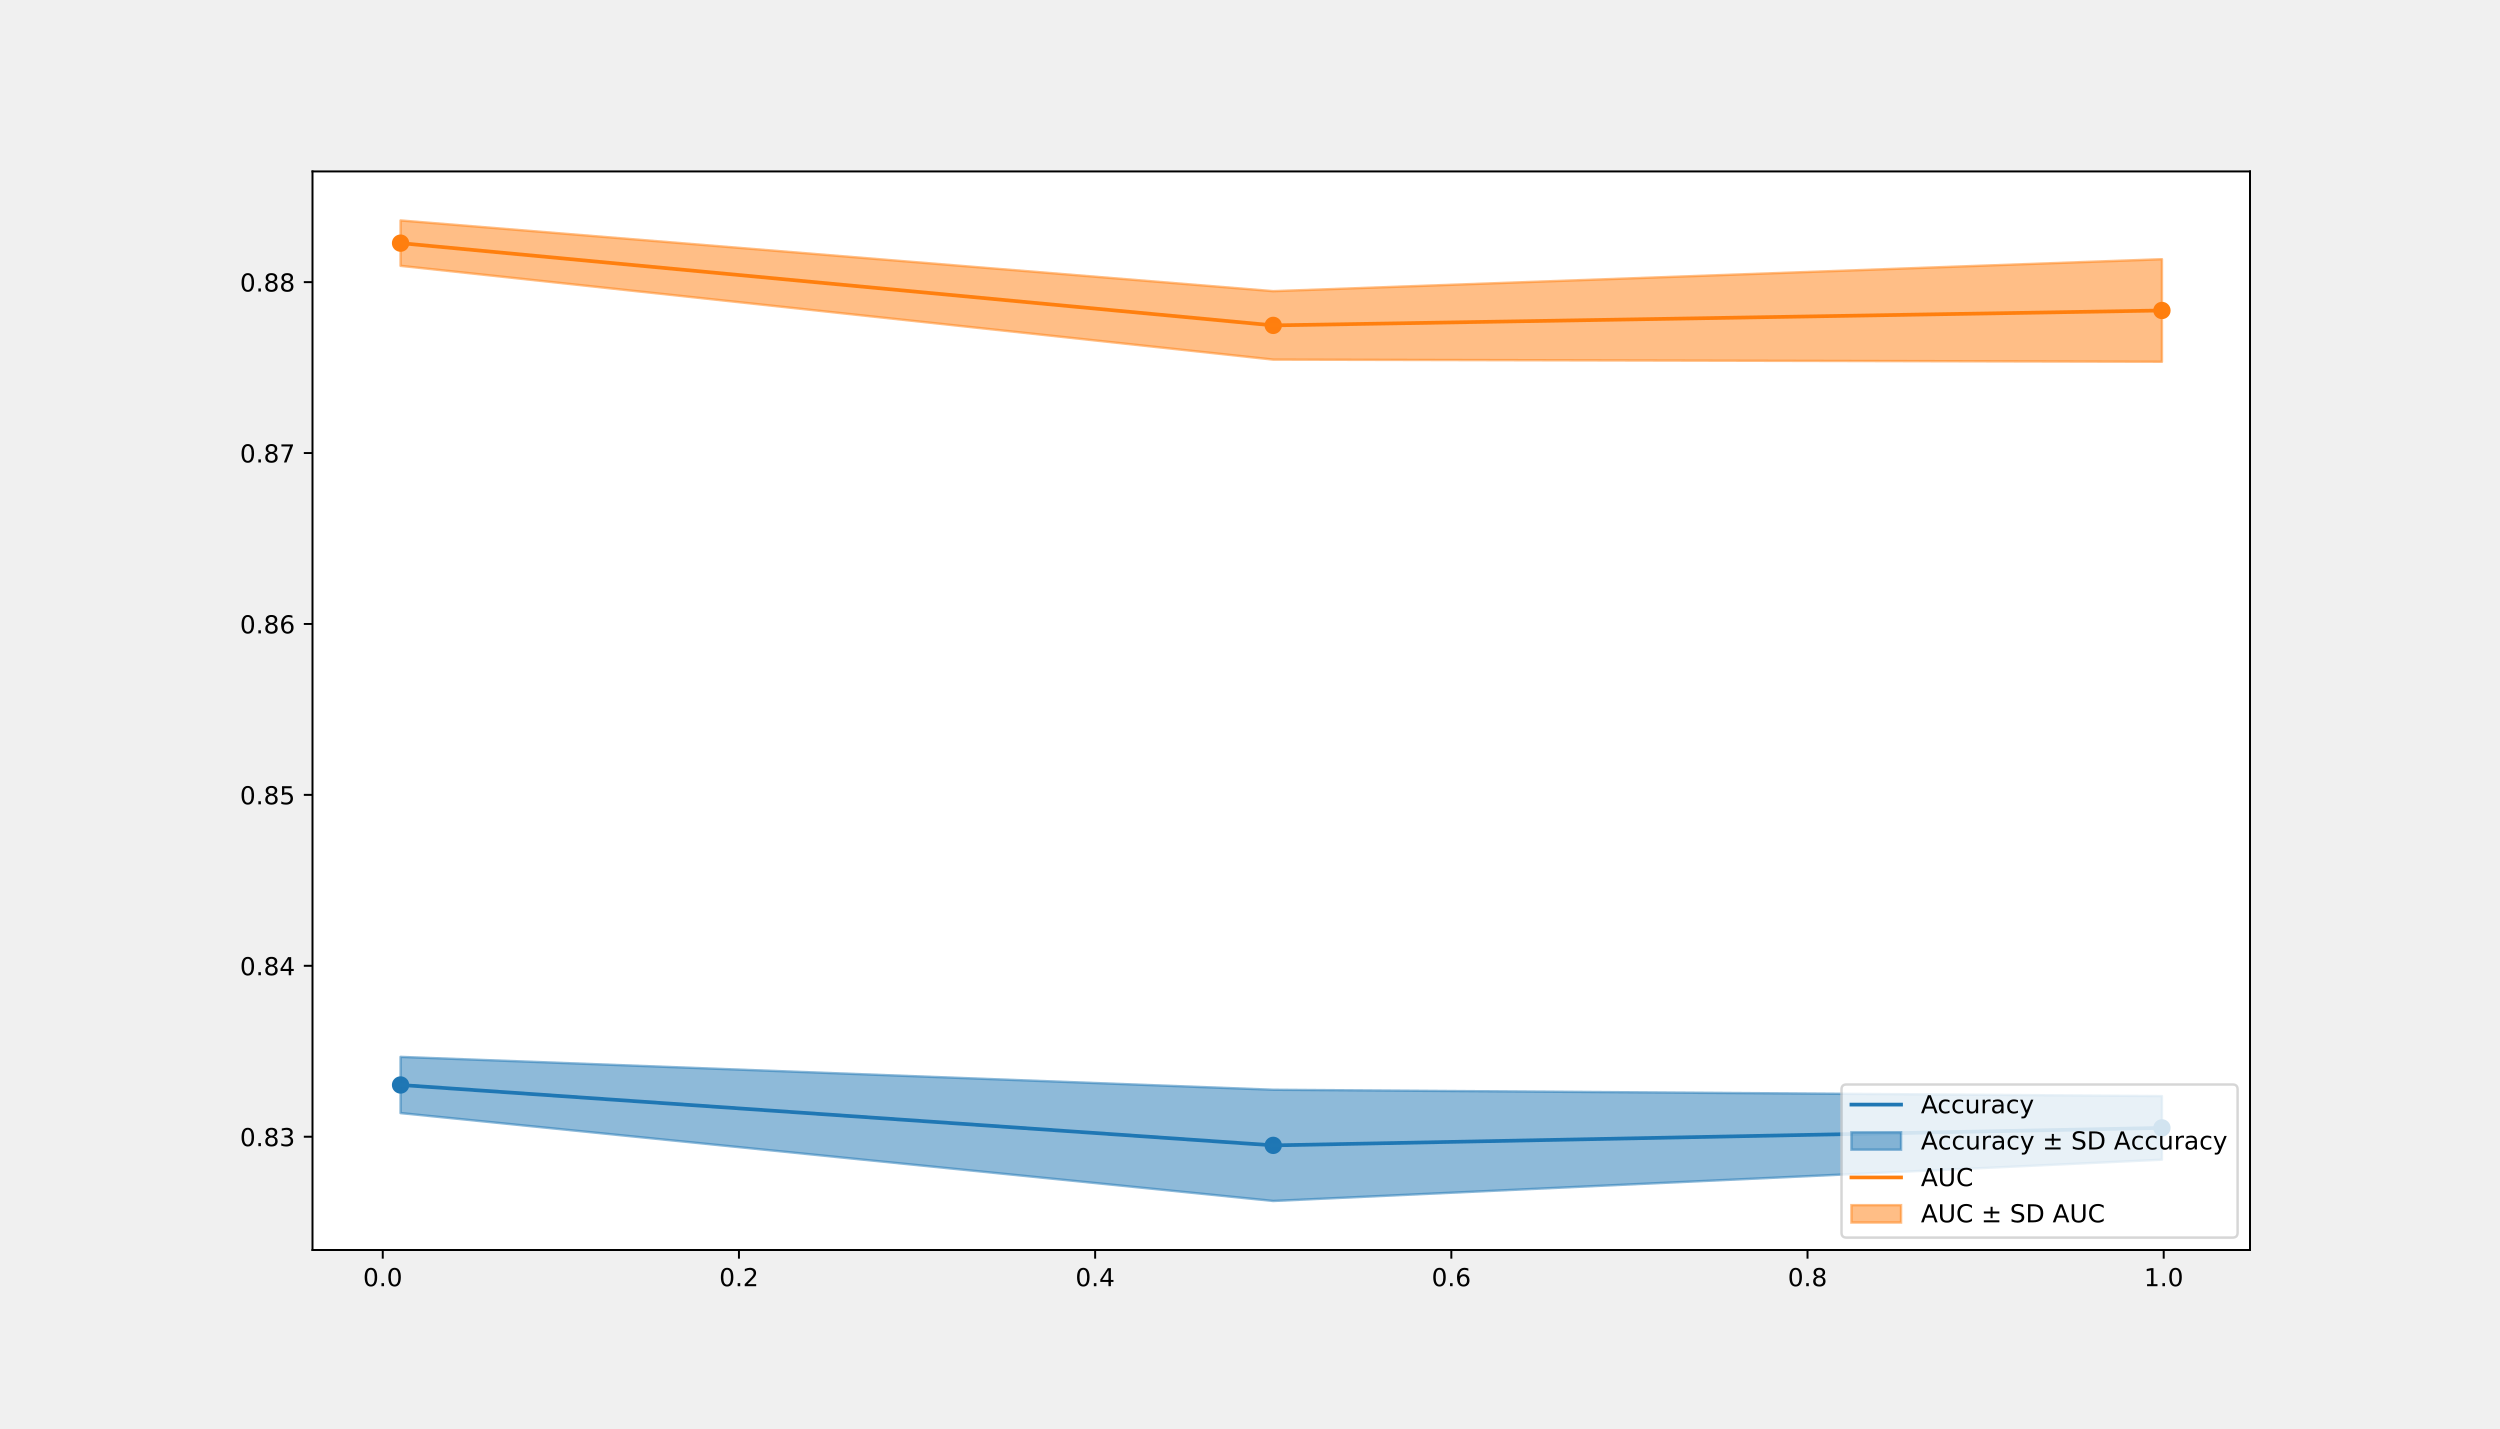
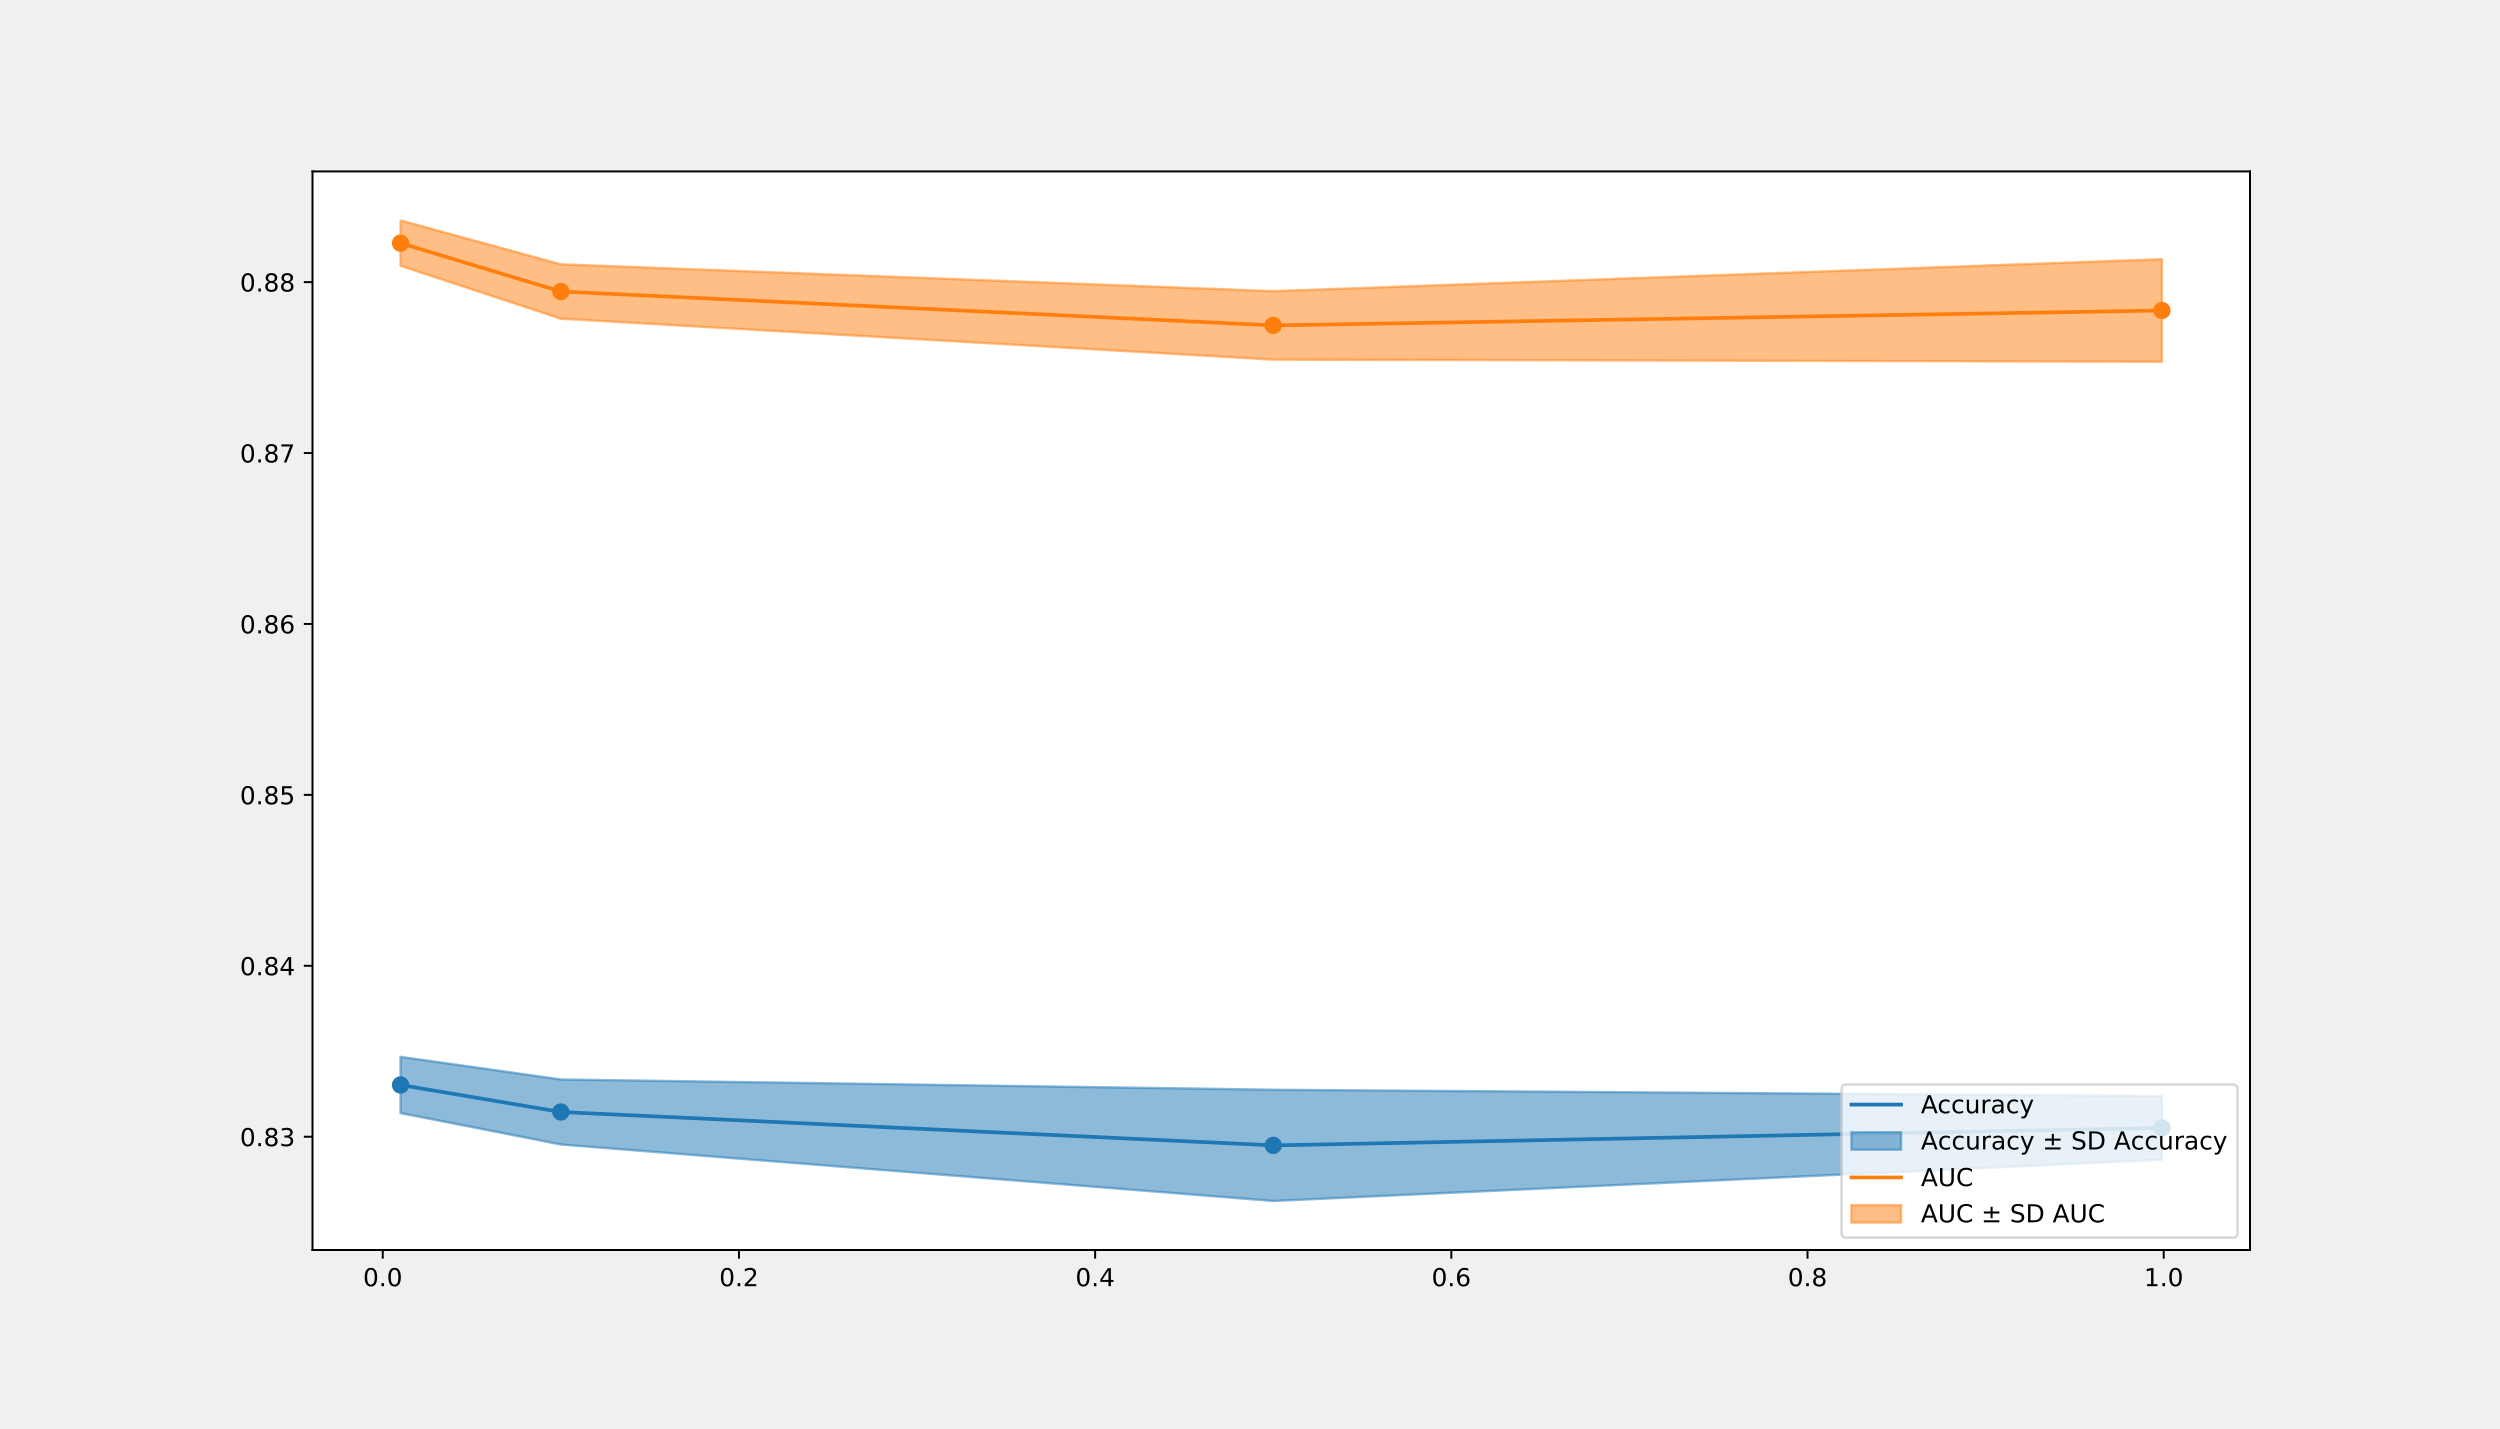
<svg xmlns="http://www.w3.org/2000/svg" xmlns:xlink="http://www.w3.org/1999/xlink" width="1008pt" height="576pt" viewBox="0 0 1008 576" version="1.1">
  <defs>
    <style type="text/css">*{stroke-linejoin: round; stroke-linecap: butt}</style>
  </defs>
  <g id="figure_1">
    <g id="patch_1">
      <path d="M 0 576  L 1008 576  L 1008 0  L 0 0  L 0 576  z " style="fill: none" />
    </g>
    <g id="axes_1">
      <g id="patch_2">
        <path d="M 126 504  L 907.2 504  L 907.2 69.12  L 126 69.12  z " style="fill: #ffffff" />
      </g>
      <g id="PathCollection_1">
        <defs>
-           <path id="m076f8f6282" d="M 0 3  C 0.796 3 1.559 2.684 2.121 2.121  C 2.684 1.559 3 0.796 3 0  C 3 -0.796 2.684 -1.559 2.121 -2.121  C 1.559 -2.684 0.796 -3 0 -3  C -0.796 -3 -1.559 -2.684 -2.121 -2.121  C -2.684 -1.559 -3 -0.796 -3 0  C -3 0.796 -2.684 1.559 -2.121 2.121  C -1.559 2.684 -0.796 3 0 3  z " style="stroke: #1f77b4" />
+           <path id="mdc70755b8b" d="M 0 3  C 0.796 3 1.559 2.684 2.121 2.121  C 2.684 1.559 3 0.796 3 0  C 3 -0.796 2.684 -1.559 2.121 -2.121  C 1.559 -2.684 0.796 -3 0 -3  C -0.796 -3 -1.559 -2.684 -2.121 -2.121  C -2.684 -1.559 -3 -0.796 -3 0  C -3 0.796 -2.684 1.559 -2.121 2.121  C -1.559 2.684 -0.796 3 0 3  z " style="stroke: #1f77b4" />
        </defs>
-         <g clip-path="url(#p190adc538c)">
-           <use xlink:href="#m076f8f6282" x="161.509" y="437.468" style="fill: #1f77b4; stroke: #1f77b4" />
-           <use xlink:href="#m076f8f6282" x="513.369" y="461.813" style="fill: #1f77b4; stroke: #1f77b4" />
-           <use xlink:href="#m076f8f6282" x="871.691" y="454.766" style="fill: #1f77b4; stroke: #1f77b4" />
+         <g clip-path="url(#p15e7bafd6c)">
+           <use xlink:href="#mdc70755b8b" x="161.509" y="437.468" style="fill: #1f77b4; stroke: #1f77b4" />
+           <use xlink:href="#mdc70755b8b" x="226.136" y="448.359" style="fill: #1f77b4; stroke: #1f77b4" />
+           <use xlink:href="#mdc70755b8b" x="513.369" y="461.813" style="fill: #1f77b4; stroke: #1f77b4" />
+           <use xlink:href="#mdc70755b8b" x="871.691" y="454.766" style="fill: #1f77b4; stroke: #1f77b4" />
        </g>
      </g>
      <g id="PolyCollection_1">
        <defs>
-           <path id="ma0c9a180f9" d="M 161.509 -149.863  L 161.509 -127.202  L 513.369 -91.767  L 871.691 -108.419  L 871.691 -134.05  L 871.691 -134.05  L 513.369 -136.606  L 161.509 -149.863  z " style="stroke: #1f77b4; stroke-opacity: 0.5" />
+           <path id="m0631749a14" d="M 161.509 -149.863  L 161.509 -127.202  L 226.136 -114.532  L 513.369 -91.767  L 871.691 -108.419  L 871.691 -134.05  L 871.691 -134.05  L 513.369 -136.606  L 226.136 -140.75  L 161.509 -149.863  z " style="stroke: #1f77b4; stroke-opacity: 0.5" />
        </defs>
-         <g clip-path="url(#p190adc538c)">
-           <use xlink:href="#ma0c9a180f9" x="0" y="576" style="fill: #1f77b4; fill-opacity: 0.5; stroke: #1f77b4; stroke-opacity: 0.5" />
+         <g clip-path="url(#p15e7bafd6c)">
+           <use xlink:href="#m0631749a14" x="0" y="576" style="fill: #1f77b4; fill-opacity: 0.5; stroke: #1f77b4; stroke-opacity: 0.5" />
        </g>
      </g>
      <g id="PathCollection_2">
        <defs>
-           <path id="m2c8f744ec4" d="M 0 3  C 0.796 3 1.559 2.684 2.121 2.121  C 2.684 1.559 3 0.796 3 0  C 3 -0.796 2.684 -1.559 2.121 -2.121  C 1.559 -2.684 0.796 -3 0 -3  C -0.796 -3 -1.559 -2.684 -2.121 -2.121  C -2.684 -1.559 -3 -0.796 -3 0  C -3 0.796 -2.684 1.559 -2.121 2.121  C -1.559 2.684 -0.796 3 0 3  z " style="stroke: #ff7f0e" />
+           <path id="m0313edf9ef" d="M 0 3  C 0.796 3 1.559 2.684 2.121 2.121  C 2.684 1.559 3 0.796 3 0  C 3 -0.796 2.684 -1.559 2.121 -2.121  C 1.559 -2.684 0.796 -3 0 -3  C -0.796 -3 -1.559 -2.684 -2.121 -2.121  C -2.684 -1.559 -3 -0.796 -3 0  C -3 0.796 -2.684 1.559 -2.121 2.121  C -1.559 2.684 -0.796 3 0 3  z " style="stroke: #ff7f0e" />
        </defs>
-         <g clip-path="url(#p190adc538c)">
-           <use xlink:href="#m2c8f744ec4" x="161.509" y="98.037" style="fill: #ff7f0e; stroke: #ff7f0e" />
-           <use xlink:href="#m2c8f744ec4" x="513.369" y="131.196" style="fill: #ff7f0e; stroke: #ff7f0e" />
-           <use xlink:href="#m2c8f744ec4" x="871.691" y="125.186" style="fill: #ff7f0e; stroke: #ff7f0e" />
+         <g clip-path="url(#p15e7bafd6c)">
+           <use xlink:href="#m0313edf9ef" x="161.509" y="98.037" style="fill: #ff7f0e; stroke: #ff7f0e" />
+           <use xlink:href="#m0313edf9ef" x="226.136" y="117.544" style="fill: #ff7f0e; stroke: #ff7f0e" />
+           <use xlink:href="#m0313edf9ef" x="513.369" y="131.196" style="fill: #ff7f0e; stroke: #ff7f0e" />
+           <use xlink:href="#m0313edf9ef" x="871.691" y="125.186" style="fill: #ff7f0e; stroke: #ff7f0e" />
        </g>
      </g>
      <g id="PolyCollection_2">
        <defs>
-           <path id="m52ce6caae1" d="M 161.509 -487.113  L 161.509 -468.813  L 513.369 -431.002  L 871.691 -430.143  L 871.691 -471.485  L 871.691 -471.485  L 513.369 -458.605  L 161.509 -487.113  z " style="stroke: #ff7f0e; stroke-opacity: 0.5" />
+           <path id="m05cac919ec" d="M 161.509 -487.113  L 161.509 -468.813  L 226.136 -447.49  L 513.369 -431.002  L 871.691 -430.143  L 871.691 -471.485  L 871.691 -471.485  L 513.369 -458.605  L 226.136 -469.423  L 161.509 -487.113  z " style="stroke: #ff7f0e; stroke-opacity: 0.5" />
        </defs>
-         <g clip-path="url(#p190adc538c)">
-           <use xlink:href="#m52ce6caae1" x="0" y="576" style="fill: #ff7f0e; fill-opacity: 0.5; stroke: #ff7f0e; stroke-opacity: 0.5" />
+         <g clip-path="url(#p15e7bafd6c)">
+           <use xlink:href="#m05cac919ec" x="0" y="576" style="fill: #ff7f0e; fill-opacity: 0.5; stroke: #ff7f0e; stroke-opacity: 0.5" />
        </g>
      </g>
      <g id="matplotlib.axis_1">
        <g id="xtick_1">
          <g id="line2d_1">
            <defs>
-               <path id="m0746f03e2d" d="M 0 0  L 0 3.5  " style="stroke: #000000; stroke-width: 0.8" />
-             </defs>
-             <g>
-               <use xlink:href="#m0746f03e2d" x="154.328" y="504" style="stroke: #000000; stroke-width: 0.8" />
+               <path id="m0b00287c01" d="M 0 0  L 0 3.5  " style="stroke: #000000; stroke-width: 0.8" />
+             </defs>
+             <g>
+               <use xlink:href="#m0b00287c01" x="154.328" y="504" style="stroke: #000000; stroke-width: 0.8" />
            </g>
          </g>
          <g id="text_1">
            <g transform="translate(146.3767 518.5984)scale(0.1 -0.1)">
              <defs>
                <path id="DejaVuSans-30" d="M 2034 4250  Q 1547 4250 1301 3770  Q 1056 3291 1056 2328  Q 1056 1369 1301 889  Q 1547 409 2034 409  Q 2525 409 2770 889  Q 3016 1369 3016 2328  Q 3016 3291 2770 3770  Q 2525 4250 2034 4250  z M 2034 4750  Q 2819 4750 3233 4129  Q 3647 3509 3647 2328  Q 3647 1150 3233 529  Q 2819 -91 2034 -91  Q 1250 -91 836 529  Q 422 1150 422 2328  Q 422 3509 836 4129  Q 1250 4750 2034 4750  z " transform="scale(0.015625)" />
                <path id="DejaVuSans-2e" d="M 684 794  L 1344 794  L 1344 0  L 684 0  L 684 794  z " transform="scale(0.015625)" />
              </defs>
              <use xlink:href="#DejaVuSans-30" />
              <use xlink:href="#DejaVuSans-2e" x="63.623" />
              <use xlink:href="#DejaVuSans-30" x="95.41" />
            </g>
          </g>
        </g>
        <g id="xtick_2">
          <g id="line2d_2">
            <g>
-               <use xlink:href="#m0746f03e2d" x="297.944" y="504" style="stroke: #000000; stroke-width: 0.8" />
+               <use xlink:href="#m0b00287c01" x="297.944" y="504" style="stroke: #000000; stroke-width: 0.8" />
            </g>
          </g>
          <g id="text_2">
            <g transform="translate(289.9929 518.5984)scale(0.1 -0.1)">
              <defs>
                <path id="DejaVuSans-32" d="M 1228 531  L 3431 531  L 3431 0  L 469 0  L 469 531  Q 828 903 1448 1529  Q 2069 2156 2228 2338  Q 2531 2678 2651 2914  Q 2772 3150 2772 3378  Q 2772 3750 2511 3984  Q 2250 4219 1831 4219  Q 1534 4219 1204 4116  Q 875 4013 500 3803  L 500 4441  Q 881 4594 1212 4672  Q 1544 4750 1819 4750  Q 2544 4750 2975 4387  Q 3406 4025 3406 3419  Q 3406 3131 3298 2873  Q 3191 2616 2906 2266  Q 2828 2175 2409 1742  Q 1991 1309 1228 531  z " transform="scale(0.015625)" />
              </defs>
              <use xlink:href="#DejaVuSans-30" />
              <use xlink:href="#DejaVuSans-2e" x="63.623" />
              <use xlink:href="#DejaVuSans-32" x="95.41" />
            </g>
          </g>
        </g>
        <g id="xtick_3">
          <g id="line2d_3">
            <g>
-               <use xlink:href="#m0746f03e2d" x="441.561" y="504" style="stroke: #000000; stroke-width: 0.8" />
+               <use xlink:href="#m0b00287c01" x="441.561" y="504" style="stroke: #000000; stroke-width: 0.8" />
            </g>
          </g>
          <g id="text_3">
            <g transform="translate(433.609 518.5984)scale(0.1 -0.1)">
              <defs>
                <path id="DejaVuSans-34" d="M 2419 4116  L 825 1625  L 2419 1625  L 2419 4116  z M 2253 4666  L 3047 4666  L 3047 1625  L 3713 1625  L 3713 1100  L 3047 1100  L 3047 0  L 2419 0  L 2419 1100  L 313 1100  L 313 1709  L 2253 4666  z " transform="scale(0.015625)" />
              </defs>
              <use xlink:href="#DejaVuSans-30" />
              <use xlink:href="#DejaVuSans-2e" x="63.623" />
              <use xlink:href="#DejaVuSans-34" x="95.41" />
            </g>
          </g>
        </g>
        <g id="xtick_4">
          <g id="line2d_4">
            <g>
-               <use xlink:href="#m0746f03e2d" x="585.177" y="504" style="stroke: #000000; stroke-width: 0.8" />
+               <use xlink:href="#m0b00287c01" x="585.177" y="504" style="stroke: #000000; stroke-width: 0.8" />
            </g>
          </g>
          <g id="text_4">
            <g transform="translate(577.2251 518.5984)scale(0.1 -0.1)">
              <defs>
                <path id="DejaVuSans-36" d="M 2113 2584  Q 1688 2584 1439 2293  Q 1191 2003 1191 1497  Q 1191 994 1439 701  Q 1688 409 2113 409  Q 2538 409 2786 701  Q 3034 994 3034 1497  Q 3034 2003 2786 2293  Q 2538 2584 2113 2584  z M 3366 4563  L 3366 3988  Q 3128 4100 2886 4159  Q 2644 4219 2406 4219  Q 1781 4219 1451 3797  Q 1122 3375 1075 2522  Q 1259 2794 1537 2939  Q 1816 3084 2150 3084  Q 2853 3084 3261 2657  Q 3669 2231 3669 1497  Q 3669 778 3244 343  Q 2819 -91 2113 -91  Q 1303 -91 875 529  Q 447 1150 447 2328  Q 447 3434 972 4092  Q 1497 4750 2381 4750  Q 2619 4750 2861 4703  Q 3103 4656 3366 4563  z " transform="scale(0.015625)" />
              </defs>
              <use xlink:href="#DejaVuSans-30" />
              <use xlink:href="#DejaVuSans-2e" x="63.623" />
              <use xlink:href="#DejaVuSans-36" x="95.41" />
            </g>
          </g>
        </g>
        <g id="xtick_5">
          <g id="line2d_5">
            <g>
-               <use xlink:href="#m0746f03e2d" x="728.793" y="504" style="stroke: #000000; stroke-width: 0.8" />
+               <use xlink:href="#m0b00287c01" x="728.793" y="504" style="stroke: #000000; stroke-width: 0.8" />
            </g>
          </g>
          <g id="text_5">
            <g transform="translate(720.8413 518.5984)scale(0.1 -0.1)">
              <defs>
                <path id="DejaVuSans-38" d="M 2034 2216  Q 1584 2216 1326 1975  Q 1069 1734 1069 1313  Q 1069 891 1326 650  Q 1584 409 2034 409  Q 2484 409 2743 651  Q 3003 894 3003 1313  Q 3003 1734 2745 1975  Q 2488 2216 2034 2216  z M 1403 2484  Q 997 2584 770 2862  Q 544 3141 544 3541  Q 544 4100 942 4425  Q 1341 4750 2034 4750  Q 2731 4750 3128 4425  Q 3525 4100 3525 3541  Q 3525 3141 3298 2862  Q 3072 2584 2669 2484  Q 3125 2378 3379 2068  Q 3634 1759 3634 1313  Q 3634 634 3220 271  Q 2806 -91 2034 -91  Q 1263 -91 848 271  Q 434 634 434 1313  Q 434 1759 690 2068  Q 947 2378 1403 2484  z M 1172 3481  Q 1172 3119 1398 2916  Q 1625 2713 2034 2713  Q 2441 2713 2670 2916  Q 2900 3119 2900 3481  Q 2900 3844 2670 4047  Q 2441 4250 2034 4250  Q 1625 4250 1398 4047  Q 1172 3844 1172 3481  z " transform="scale(0.015625)" />
              </defs>
              <use xlink:href="#DejaVuSans-30" />
              <use xlink:href="#DejaVuSans-2e" x="63.623" />
              <use xlink:href="#DejaVuSans-38" x="95.41" />
            </g>
          </g>
        </g>
        <g id="xtick_6">
          <g id="line2d_6">
            <g>
-               <use xlink:href="#m0746f03e2d" x="872.409" y="504" style="stroke: #000000; stroke-width: 0.8" />
+               <use xlink:href="#m0b00287c01" x="872.409" y="504" style="stroke: #000000; stroke-width: 0.8" />
            </g>
          </g>
          <g id="text_6">
            <g transform="translate(864.4574 518.5984)scale(0.1 -0.1)">
              <defs>
                <path id="DejaVuSans-31" d="M 794 531  L 1825 531  L 1825 4091  L 703 3866  L 703 4441  L 1819 4666  L 2450 4666  L 2450 531  L 3481 531  L 3481 0  L 794 0  L 794 531  z " transform="scale(0.015625)" />
              </defs>
              <use xlink:href="#DejaVuSans-31" />
              <use xlink:href="#DejaVuSans-2e" x="63.623" />
              <use xlink:href="#DejaVuSans-30" x="95.41" />
            </g>
          </g>
        </g>
      </g>
      <g id="matplotlib.axis_2">
        <g id="ytick_1">
          <g id="line2d_7">
            <defs>
-               <path id="m2c2ef95676" d="M 0 0  L -3.5 0  " style="stroke: #000000; stroke-width: 0.8" />
-             </defs>
-             <g>
-               <use xlink:href="#m2c2ef95676" x="126" y="458.335" style="stroke: #000000; stroke-width: 0.8" />
+               <path id="mb1729b1f9b" d="M 0 0  L -3.5 0  " style="stroke: #000000; stroke-width: 0.8" />
+             </defs>
+             <g>
+               <use xlink:href="#mb1729b1f9b" x="126" y="458.335" style="stroke: #000000; stroke-width: 0.8" />
            </g>
          </g>
          <g id="text_7">
            <g transform="translate(96.73438 462.1345)scale(0.1 -0.1)">
              <defs>
                <path id="DejaVuSans-33" d="M 2597 2516  Q 3050 2419 3304 2112  Q 3559 1806 3559 1356  Q 3559 666 3084 287  Q 2609 -91 1734 -91  Q 1441 -91 1130 -33  Q 819 25 488 141  L 488 750  Q 750 597 1062 519  Q 1375 441 1716 441  Q 2309 441 2620 675  Q 2931 909 2931 1356  Q 2931 1769 2642 2001  Q 2353 2234 1838 2234  L 1294 2234  L 1294 2753  L 1863 2753  Q 2328 2753 2575 2939  Q 2822 3125 2822 3475  Q 2822 3834 2567 4026  Q 2313 4219 1838 4219  Q 1578 4219 1281 4162  Q 984 4106 628 3988  L 628 4550  Q 988 4650 1302 4700  Q 1616 4750 1894 4750  Q 2613 4750 3031 4423  Q 3450 4097 3450 3541  Q 3450 3153 3228 2886  Q 3006 2619 2597 2516  z " transform="scale(0.015625)" />
              </defs>
              <use xlink:href="#DejaVuSans-30" />
              <use xlink:href="#DejaVuSans-2e" x="63.623" />
              <use xlink:href="#DejaVuSans-38" x="95.41" />
              <use xlink:href="#DejaVuSans-33" x="159.033" />
            </g>
          </g>
        </g>
        <g id="ytick_2">
          <g id="line2d_8">
            <g>
-               <use xlink:href="#m2c2ef95676" x="126" y="389.417" style="stroke: #000000; stroke-width: 0.8" />
+               <use xlink:href="#mb1729b1f9b" x="126" y="389.417" style="stroke: #000000; stroke-width: 0.8" />
            </g>
          </g>
          <g id="text_8">
            <g transform="translate(96.73438 393.2165)scale(0.1 -0.1)">
              <use xlink:href="#DejaVuSans-30" />
              <use xlink:href="#DejaVuSans-2e" x="63.623" />
              <use xlink:href="#DejaVuSans-38" x="95.41" />
              <use xlink:href="#DejaVuSans-34" x="159.033" />
            </g>
          </g>
        </g>
        <g id="ytick_3">
          <g id="line2d_9">
            <g>
-               <use xlink:href="#m2c2ef95676" x="126" y="320.499" style="stroke: #000000; stroke-width: 0.8" />
+               <use xlink:href="#mb1729b1f9b" x="126" y="320.499" style="stroke: #000000; stroke-width: 0.8" />
            </g>
          </g>
          <g id="text_9">
            <g transform="translate(96.73438 324.2986)scale(0.1 -0.1)">
              <defs>
                <path id="DejaVuSans-35" d="M 691 4666  L 3169 4666  L 3169 4134  L 1269 4134  L 1269 2991  Q 1406 3038 1543 3061  Q 1681 3084 1819 3084  Q 2600 3084 3056 2656  Q 3513 2228 3513 1497  Q 3513 744 3044 326  Q 2575 -91 1722 -91  Q 1428 -91 1123 -41  Q 819 9 494 109  L 494 744  Q 775 591 1075 516  Q 1375 441 1709 441  Q 2250 441 2565 725  Q 2881 1009 2881 1497  Q 2881 1984 2565 2268  Q 2250 2553 1709 2553  Q 1456 2553 1204 2497  Q 953 2441 691 2322  L 691 4666  z " transform="scale(0.015625)" />
              </defs>
              <use xlink:href="#DejaVuSans-30" />
              <use xlink:href="#DejaVuSans-2e" x="63.623" />
              <use xlink:href="#DejaVuSans-38" x="95.41" />
              <use xlink:href="#DejaVuSans-35" x="159.033" />
            </g>
          </g>
        </g>
        <g id="ytick_4">
          <g id="line2d_10">
            <g>
-               <use xlink:href="#m2c2ef95676" x="126" y="251.582" style="stroke: #000000; stroke-width: 0.8" />
+               <use xlink:href="#mb1729b1f9b" x="126" y="251.582" style="stroke: #000000; stroke-width: 0.8" />
            </g>
          </g>
          <g id="text_10">
            <g transform="translate(96.73438 255.3807)scale(0.1 -0.1)">
              <use xlink:href="#DejaVuSans-30" />
              <use xlink:href="#DejaVuSans-2e" x="63.623" />
              <use xlink:href="#DejaVuSans-38" x="95.41" />
              <use xlink:href="#DejaVuSans-36" x="159.033" />
            </g>
          </g>
        </g>
        <g id="ytick_5">
          <g id="line2d_11">
            <g>
-               <use xlink:href="#m2c2ef95676" x="126" y="182.664" style="stroke: #000000; stroke-width: 0.8" />
+               <use xlink:href="#mb1729b1f9b" x="126" y="182.664" style="stroke: #000000; stroke-width: 0.8" />
            </g>
          </g>
          <g id="text_11">
            <g transform="translate(96.73438 186.4628)scale(0.1 -0.1)">
              <defs>
                <path id="DejaVuSans-37" d="M 525 4666  L 3525 4666  L 3525 4397  L 1831 0  L 1172 0  L 2766 4134  L 525 4134  L 525 4666  z " transform="scale(0.015625)" />
              </defs>
              <use xlink:href="#DejaVuSans-30" />
              <use xlink:href="#DejaVuSans-2e" x="63.623" />
              <use xlink:href="#DejaVuSans-38" x="95.41" />
              <use xlink:href="#DejaVuSans-37" x="159.033" />
            </g>
          </g>
        </g>
        <g id="ytick_6">
          <g id="line2d_12">
            <g>
-               <use xlink:href="#m2c2ef95676" x="126" y="113.746" style="stroke: #000000; stroke-width: 0.8" />
+               <use xlink:href="#mb1729b1f9b" x="126" y="113.746" style="stroke: #000000; stroke-width: 0.8" />
            </g>
          </g>
          <g id="text_12">
            <g transform="translate(96.73438 117.5449)scale(0.1 -0.1)">
              <use xlink:href="#DejaVuSans-30" />
              <use xlink:href="#DejaVuSans-2e" x="63.623" />
              <use xlink:href="#DejaVuSans-38" x="95.41" />
              <use xlink:href="#DejaVuSans-38" x="159.033" />
            </g>
          </g>
        </g>
      </g>
      <g id="line2d_13">
-         <path d="M 161.509 437.468  L 513.369 461.813  L 871.691 454.766  " clip-path="url(#p190adc538c)" style="fill: none; stroke: #1f77b4; stroke-width: 1.5; stroke-linecap: square" />
+         <path d="M 161.509 437.468  L 226.136 448.359  L 513.369 461.813  L 871.691 454.766  " clip-path="url(#p15e7bafd6c)" style="fill: none; stroke: #1f77b4; stroke-width: 1.5; stroke-linecap: square" />
      </g>
      <g id="line2d_14">
-         <path d="M 161.509 98.037  L 513.369 131.196  L 871.691 125.186  " clip-path="url(#p190adc538c)" style="fill: none; stroke: #ff7f0e; stroke-width: 1.5; stroke-linecap: square" />
+         <path d="M 161.509 98.037  L 226.136 117.544  L 513.369 131.196  L 871.691 125.186  " clip-path="url(#p15e7bafd6c)" style="fill: none; stroke: #ff7f0e; stroke-width: 1.5; stroke-linecap: square" />
      </g>
      <g id="patch_3">
        <path d="M 126 504  L 126 69.12  " style="fill: none; stroke: #000000; stroke-width: 0.8; stroke-linejoin: miter; stroke-linecap: square" />
      </g>
      <g id="patch_4">
        <path d="M 907.2 504  L 907.2 69.12  " style="fill: none; stroke: #000000; stroke-width: 0.8; stroke-linejoin: miter; stroke-linecap: square" />
      </g>
      <g id="patch_5">
        <path d="M 126 504  L 907.2 504  " style="fill: none; stroke: #000000; stroke-width: 0.8; stroke-linejoin: miter; stroke-linecap: square" />
      </g>
      <g id="patch_6">
        <path d="M 126 69.12  L 907.2 69.12  " style="fill: none; stroke: #000000; stroke-width: 0.8; stroke-linejoin: miter; stroke-linecap: square" />
      </g>
      <g id="legend_1">
        <g id="patch_7">
          <path d="M 744.5 499  L 900.2 499  Q 902.2 499 902.2 497  L 902.2 439.267  Q 902.2 437.267 900.2 437.267  L 744.5 437.267  Q 742.5 437.267 742.5 439.267  L 742.5 497  Q 742.5 499 744.5 499  z " style="fill: #ffffff; opacity: 0.8; stroke: #cccccc; stroke-linejoin: miter" />
        </g>
        <g id="line2d_15">
          <path d="M 746.5 445.366  L 756.5 445.366  L 766.5 445.366  " style="fill: none; stroke: #1f77b4; stroke-width: 1.5; stroke-linecap: square" />
        </g>
        <g id="text_13">
          <g transform="translate(774.5 448.8656)scale(0.1 -0.1)">
            <defs>
              <path id="DejaVuSans-41" d="M 2188 4044  L 1331 1722  L 3047 1722  L 2188 4044  z M 1831 4666  L 2547 4666  L 4325 0  L 3669 0  L 3244 1197  L 1141 1197  L 716 0  L 50 0  L 1831 4666  z " transform="scale(0.015625)" />
              <path id="DejaVuSans-63" d="M 3122 3366  L 3122 2828  Q 2878 2963 2633 3030  Q 2388 3097 2138 3097  Q 1578 3097 1268 2742  Q 959 2388 959 1747  Q 959 1106 1268 751  Q 1578 397 2138 397  Q 2388 397 2633 464  Q 2878 531 3122 666  L 3122 134  Q 2881 22 2623 -34  Q 2366 -91 2075 -91  Q 1284 -91 818 406  Q 353 903 353 1747  Q 353 2603 823 3093  Q 1294 3584 2113 3584  Q 2378 3584 2631 3529  Q 2884 3475 3122 3366  z " transform="scale(0.015625)" />
              <path id="DejaVuSans-75" d="M 544 1381  L 544 3500  L 1119 3500  L 1119 1403  Q 1119 906 1312 657  Q 1506 409 1894 409  Q 2359 409 2629 706  Q 2900 1003 2900 1516  L 2900 3500  L 3475 3500  L 3475 0  L 2900 0  L 2900 538  Q 2691 219 2414 64  Q 2138 -91 1772 -91  Q 1169 -91 856 284  Q 544 659 544 1381  z M 1991 3584  L 1991 3584  z " transform="scale(0.015625)" />
              <path id="DejaVuSans-72" d="M 2631 2963  Q 2534 3019 2420 3045  Q 2306 3072 2169 3072  Q 1681 3072 1420 2755  Q 1159 2438 1159 1844  L 1159 0  L 581 0  L 581 3500  L 1159 3500  L 1159 2956  Q 1341 3275 1631 3429  Q 1922 3584 2338 3584  Q 2397 3584 2469 3576  Q 2541 3569 2628 3553  L 2631 2963  z " transform="scale(0.015625)" />
              <path id="DejaVuSans-61" d="M 2194 1759  Q 1497 1759 1228 1600  Q 959 1441 959 1056  Q 959 750 1161 570  Q 1363 391 1709 391  Q 2188 391 2477 730  Q 2766 1069 2766 1631  L 2766 1759  L 2194 1759  z M 3341 1997  L 3341 0  L 2766 0  L 2766 531  Q 2569 213 2275 61  Q 1981 -91 1556 -91  Q 1019 -91 701 211  Q 384 513 384 1019  Q 384 1609 779 1909  Q 1175 2209 1959 2209  L 2766 2209  L 2766 2266  Q 2766 2663 2505 2880  Q 2244 3097 1772 3097  Q 1472 3097 1187 3025  Q 903 2953 641 2809  L 641 3341  Q 956 3463 1253 3523  Q 1550 3584 1831 3584  Q 2591 3584 2966 3190  Q 3341 2797 3341 1997  z " transform="scale(0.015625)" />
              <path id="DejaVuSans-79" d="M 2059 -325  Q 1816 -950 1584 -1140  Q 1353 -1331 966 -1331  L 506 -1331  L 506 -850  L 844 -850  Q 1081 -850 1212 -737  Q 1344 -625 1503 -206  L 1606 56  L 191 3500  L 800 3500  L 1894 763  L 2988 3500  L 3597 3500  L 2059 -325  z " transform="scale(0.015625)" />
            </defs>
            <use xlink:href="#DejaVuSans-41" />
            <use xlink:href="#DejaVuSans-63" x="66.658" />
            <use xlink:href="#DejaVuSans-63" x="121.639" />
            <use xlink:href="#DejaVuSans-75" x="176.619" />
            <use xlink:href="#DejaVuSans-72" x="239.998" />
            <use xlink:href="#DejaVuSans-61" x="281.111" />
            <use xlink:href="#DejaVuSans-63" x="342.391" />
            <use xlink:href="#DejaVuSans-79" x="397.371" />
          </g>
        </g>
        <g id="patch_8">
          <path d="M 746.5 463.544  L 766.5 463.544  L 766.5 456.544  L 746.5 456.544  z " style="fill: #1f77b4; fill-opacity: 0.5; stroke: #1f77b4; stroke-opacity: 0.5; stroke-linejoin: miter" />
        </g>
        <g id="text_14">
          <g transform="translate(774.5 463.5437)scale(0.1 -0.1)">
            <defs>
              <path id="DejaVuSans-20" transform="scale(0.015625)" />
              <path id="DejaVuSans-b1" d="M 2944 4013  L 2944 2803  L 4684 2803  L 4684 2272  L 2944 2272  L 2944 1063  L 2419 1063  L 2419 2272  L 678 2272  L 678 2803  L 2419 2803  L 2419 4013  L 2944 4013  z M 678 531  L 4684 531  L 4684 0  L 678 0  L 678 531  z " transform="scale(0.015625)" />
              <path id="DejaVuSans-53" d="M 3425 4513  L 3425 3897  Q 3066 4069 2747 4153  Q 2428 4238 2131 4238  Q 1616 4238 1336 4038  Q 1056 3838 1056 3469  Q 1056 3159 1242 3001  Q 1428 2844 1947 2747  L 2328 2669  Q 3034 2534 3370 2195  Q 3706 1856 3706 1288  Q 3706 609 3251 259  Q 2797 -91 1919 -91  Q 1588 -91 1214 -16  Q 841 59 441 206  L 441 856  Q 825 641 1194 531  Q 1563 422 1919 422  Q 2459 422 2753 634  Q 3047 847 3047 1241  Q 3047 1584 2836 1778  Q 2625 1972 2144 2069  L 1759 2144  Q 1053 2284 737 2584  Q 422 2884 422 3419  Q 422 4038 858 4394  Q 1294 4750 2059 4750  Q 2388 4750 2728 4690  Q 3069 4631 3425 4513  z " transform="scale(0.015625)" />
              <path id="DejaVuSans-44" d="M 1259 4147  L 1259 519  L 2022 519  Q 2988 519 3436 956  Q 3884 1394 3884 2338  Q 3884 3275 3436 3711  Q 2988 4147 2022 4147  L 1259 4147  z M 628 4666  L 1925 4666  Q 3281 4666 3915 4102  Q 4550 3538 4550 2338  Q 4550 1131 3912 565  Q 3275 0 1925 0  L 628 0  L 628 4666  z " transform="scale(0.015625)" />
            </defs>
            <use xlink:href="#DejaVuSans-41" transform="translate(0 0.78125)" />
            <use xlink:href="#DejaVuSans-63" transform="translate(68.4082 0.78125)" />
            <use xlink:href="#DejaVuSans-63" transform="translate(123.3887 0.78125)" />
            <use xlink:href="#DejaVuSans-75" transform="translate(178.3691 0.78125)" />
            <use xlink:href="#DejaVuSans-72" transform="translate(241.748 0.78125)" />
            <use xlink:href="#DejaVuSans-61" transform="translate(282.8613 0.78125)" />
            <use xlink:href="#DejaVuSans-63" transform="translate(344.1406 0.78125)" />
            <use xlink:href="#DejaVuSans-79" transform="translate(399.1211 0.78125)" />
            <use xlink:href="#DejaVuSans-20" transform="translate(458.3008 0.78125)" />
            <use xlink:href="#DejaVuSans-b1" transform="translate(490.0879 0.78125)" />
            <use xlink:href="#DejaVuSans-20" transform="translate(573.877 0.78125)" />
            <use xlink:href="#DejaVuSans-53" transform="translate(605.6641 0.78125)" />
            <use xlink:href="#DejaVuSans-44" transform="translate(669.1406 0.78125)" />
            <use xlink:href="#DejaVuSans-20" transform="translate(746.1426 0.78125)" />
            <use xlink:href="#DejaVuSans-41" transform="translate(777.9297 0.78125)" />
            <use xlink:href="#DejaVuSans-63" transform="translate(846.3379 0.78125)" />
            <use xlink:href="#DejaVuSans-63" transform="translate(901.3184 0.78125)" />
            <use xlink:href="#DejaVuSans-75" transform="translate(956.2988 0.78125)" />
            <use xlink:href="#DejaVuSans-72" transform="translate(1019.678 0.78125)" />
            <use xlink:href="#DejaVuSans-61" transform="translate(1060.791 0.78125)" />
            <use xlink:href="#DejaVuSans-63" transform="translate(1122.07 0.78125)" />
            <use xlink:href="#DejaVuSans-79" transform="translate(1177.051 0.78125)" />
          </g>
        </g>
        <g id="line2d_16">
          <path d="M 746.5 474.742  L 756.5 474.742  L 766.5 474.742  " style="fill: none; stroke: #ff7f0e; stroke-width: 1.5; stroke-linecap: square" />
        </g>
        <g id="text_15">
          <g transform="translate(774.5 478.2422)scale(0.1 -0.1)">
            <defs>
              <path id="DejaVuSans-55" d="M 556 4666  L 1191 4666  L 1191 1831  Q 1191 1081 1462 751  Q 1734 422 2344 422  Q 2950 422 3222 751  Q 3494 1081 3494 1831  L 3494 4666  L 4128 4666  L 4128 1753  Q 4128 841 3676 375  Q 3225 -91 2344 -91  Q 1459 -91 1007 375  Q 556 841 556 1753  L 556 4666  z " transform="scale(0.015625)" />
              <path id="DejaVuSans-43" d="M 4122 4306  L 4122 3641  Q 3803 3938 3442 4084  Q 3081 4231 2675 4231  Q 1875 4231 1450 3742  Q 1025 3253 1025 2328  Q 1025 1406 1450 917  Q 1875 428 2675 428  Q 3081 428 3442 575  Q 3803 722 4122 1019  L 4122 359  Q 3791 134 3420 21  Q 3050 -91 2638 -91  Q 1578 -91 968 557  Q 359 1206 359 2328  Q 359 3453 968 4101  Q 1578 4750 2638 4750  Q 3056 4750 3426 4639  Q 3797 4528 4122 4306  z " transform="scale(0.015625)" />
            </defs>
            <use xlink:href="#DejaVuSans-41" />
            <use xlink:href="#DejaVuSans-55" x="68.408" />
            <use xlink:href="#DejaVuSans-43" x="141.602" />
          </g>
        </g>
        <g id="patch_9">
          <path d="M 746.5 492.92  L 766.5 492.92  L 766.5 485.92  L 746.5 485.92  z " style="fill: #ff7f0e; fill-opacity: 0.5; stroke: #ff7f0e; stroke-opacity: 0.5; stroke-linejoin: miter" />
        </g>
        <g id="text_16">
          <g transform="translate(774.5 492.9203)scale(0.1 -0.1)">
            <use xlink:href="#DejaVuSans-41" transform="translate(0 0.78125)" />
            <use xlink:href="#DejaVuSans-55" transform="translate(68.4082 0.78125)" />
            <use xlink:href="#DejaVuSans-43" transform="translate(141.6016 0.78125)" />
            <use xlink:href="#DejaVuSans-20" transform="translate(211.4258 0.78125)" />
            <use xlink:href="#DejaVuSans-b1" transform="translate(243.2129 0.78125)" />
            <use xlink:href="#DejaVuSans-20" transform="translate(327.002 0.78125)" />
            <use xlink:href="#DejaVuSans-53" transform="translate(358.7891 0.78125)" />
            <use xlink:href="#DejaVuSans-44" transform="translate(422.2656 0.78125)" />
            <use xlink:href="#DejaVuSans-20" transform="translate(499.2676 0.78125)" />
            <use xlink:href="#DejaVuSans-41" transform="translate(531.0547 0.78125)" />
            <use xlink:href="#DejaVuSans-55" transform="translate(599.4629 0.78125)" />
            <use xlink:href="#DejaVuSans-43" transform="translate(672.6562 0.78125)" />
          </g>
        </g>
      </g>
    </g>
  </g>
  <defs>
-     <clipPath id="p190adc538c">
+     <clipPath id="p15e7bafd6c">
      <rect x="126" y="69.12" width="781.2" height="434.88" />
    </clipPath>
  </defs>
</svg>
